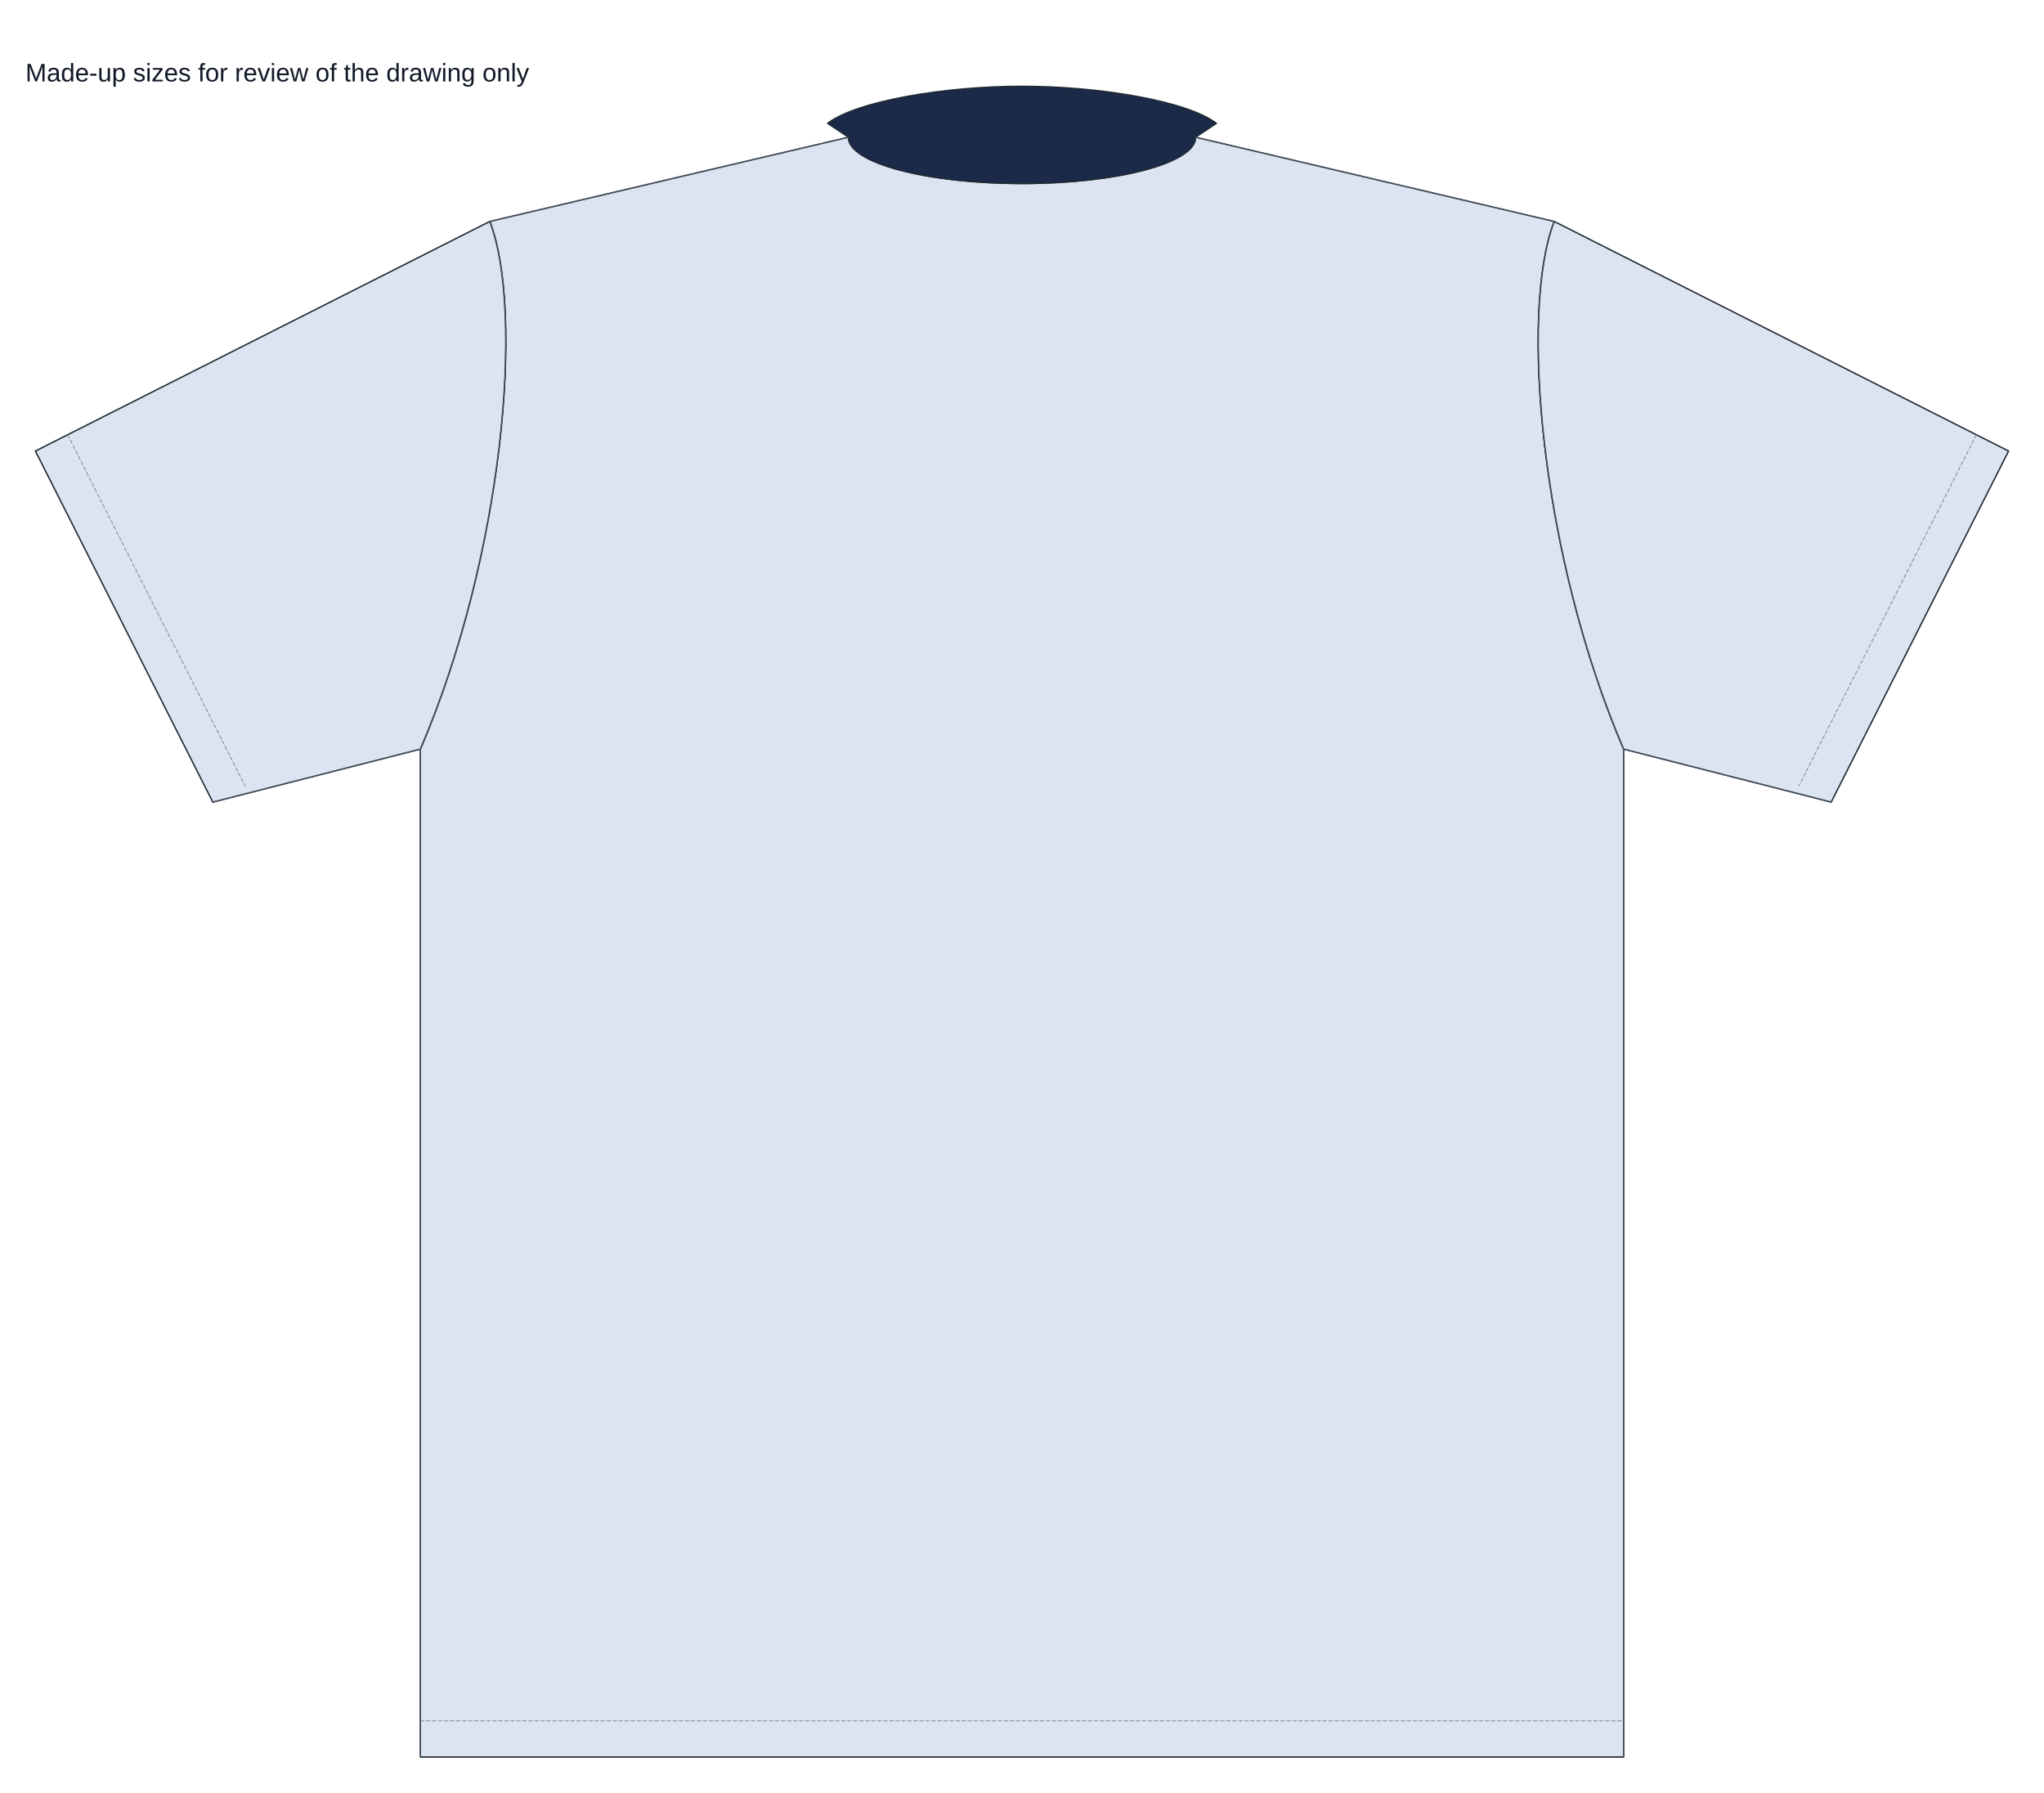
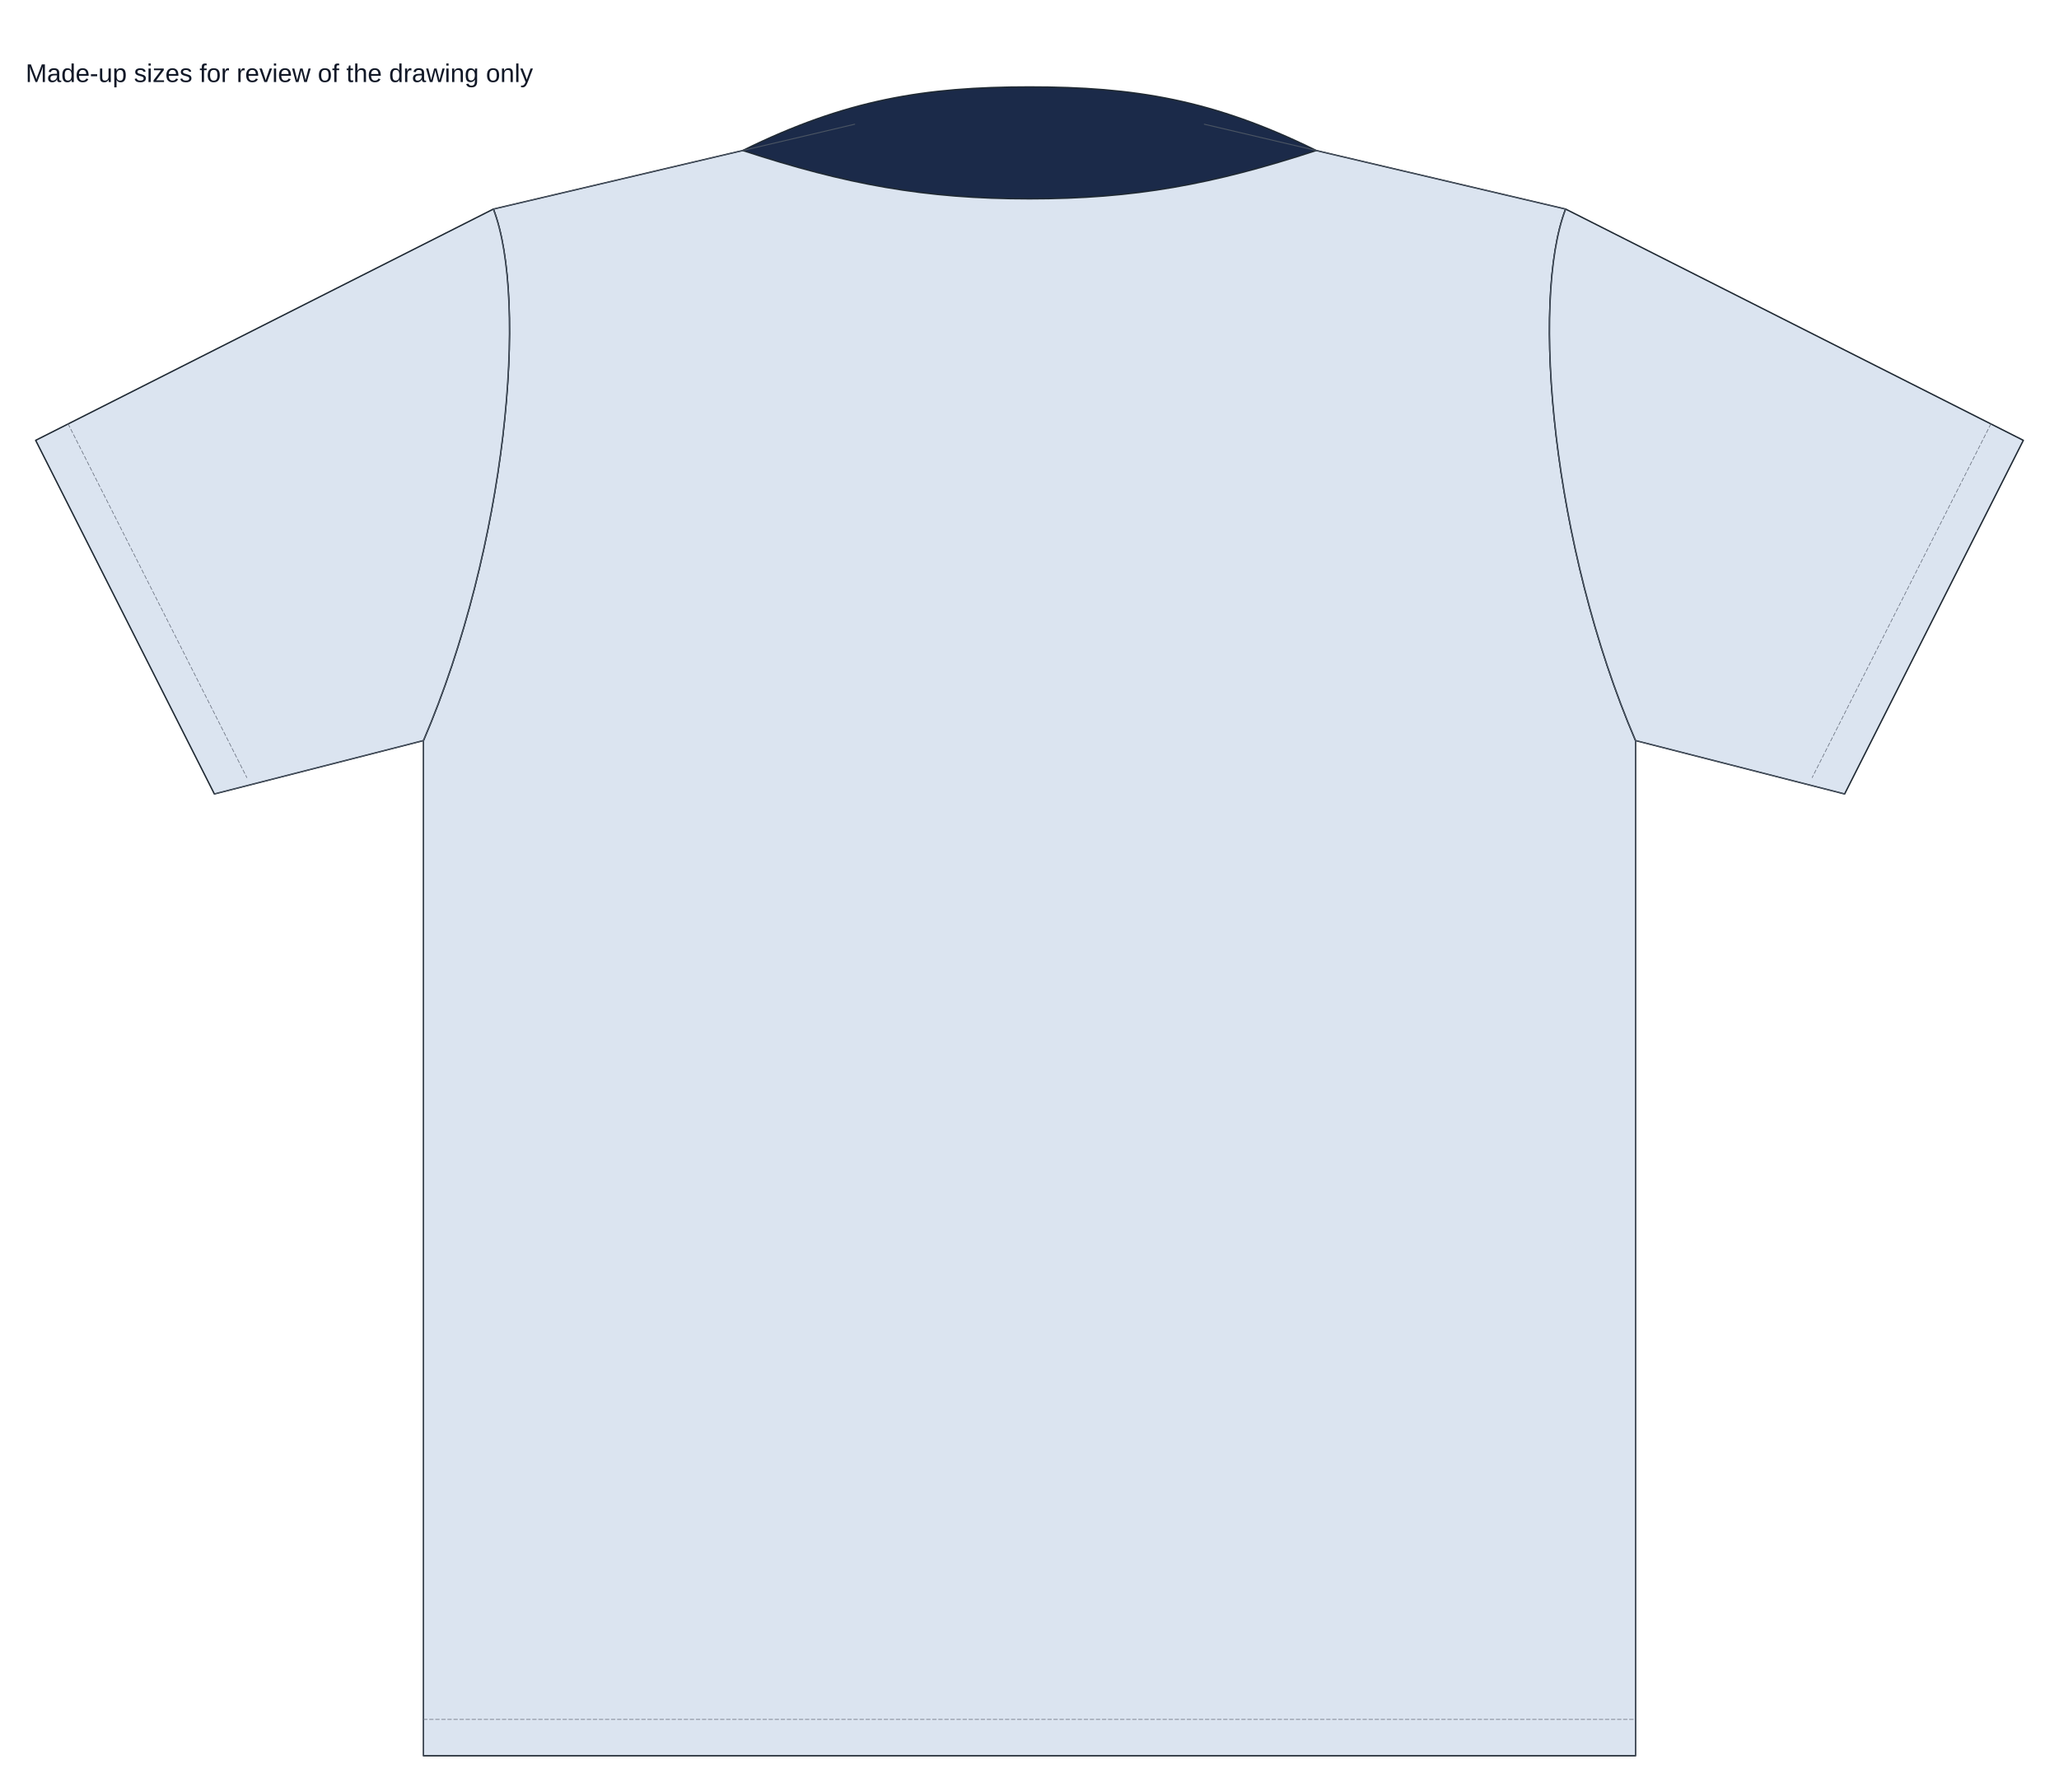
- <svg xmlns="http://www.w3.org/2000/svg" width="883.32mm" height="774.6mm" viewBox="-4416.6 -593 8833.2 7746" role="img">
+ <svg xmlns="http://www.w3.org/2000/svg" width="883.32mm" height="768.6mm" viewBox="-4416.6 -533 8833.2 7686" role="img">
  <g id="layer-panels">
    <path d="M 750 0 L 2300 364 C 2149.5 755 2242.4 1809.9 2600 2644.4 L 2600 7000 L 0 7000 L -2600 7000 L -2600 2644.4 C -2242.4 1809.9 -2149.5 755 -2300 364 L -750 0 C -750 110.5 -414.2 200 0 200 C 414.2 200 750 110.5 750 0 Z" fill="#dbe4f0" stroke="#1f2933" stroke-width="6" stroke-linejoin="round" stroke-linecap="round" data-name="Body back" />
    <path d="M -2300 364 L -4263.6 1356.2 L -3496.9 2873.5 L -2600 2644.4 C -2242.4 1809.9 -2149.5 755 -2300 364 Z" fill="#dbe4f0" stroke="#1f2933" stroke-width="6" stroke-linejoin="round" stroke-linecap="round" data-name="Left sleeve" />
    <path d="M 2300 364 L 4263.6 1356.2 L 3496.9 2873.5 L 2600 2644.4 C 2242.4 1809.9 2149.5 755 2300 364 Z" fill="#dbe4f0" stroke="#1f2933" stroke-width="6" stroke-linejoin="round" stroke-linecap="round" data-name="Right sleeve" />
-     <path d="M 750 0 C 750 110.5 414.2 200 0 200 C -414.2 200 -750 110.5 -750 0 L -840 -60 C -714 -156 -336 -220 0 -220 C 336 -220 714 -156 840 -60 Z" fill="#1b2a49" stroke="#1f2933" stroke-width="6" stroke-linejoin="round" stroke-linecap="round" data-name="Collar" />
+     <path d="M 1230 112.7 C 787.5 257.8 450 320 0 320 C -450 320 -787.5 257.8 -1230 112.7 C -787.5 -105.5 -450 -160 0 -160 C 450 -160 787.5 -105.5 1230 112.7 Z" fill="#1b2a49" stroke="#1f2933" stroke-width="6" stroke-linejoin="round" stroke-linecap="round" data-name="Collar" />
  </g>
  <g id="layer-seams">
    <path d="M 2300 364 C 2149.5 755 2242.4 1809.9 2600 2644.4" fill="none" stroke="#4b5563" stroke-width="4" stroke-linejoin="round" stroke-linecap="round" data-name="Armhole seam, right" />
    <path d="M -2300 364 C -2149.5 755 -2242.4 1809.9 -2600 2644.4" fill="none" stroke="#4b5563" stroke-width="4" stroke-linejoin="round" stroke-linecap="round" data-name="Armhole seam, left" />
    <path d="M 2600 2644.4 L 2600 7000" fill="none" stroke="#4b5563" stroke-width="4" stroke-linejoin="round" stroke-linecap="round" data-name="Side seam, right" />
    <path d="M -2600 2644.4 L -2600 7000" fill="none" stroke="#4b5563" stroke-width="4" stroke-linejoin="round" stroke-linecap="round" data-name="Side seam, left" />
    <path d="M 2600 2644.4 L 3496.9 2873.5" fill="none" stroke="#4b5563" stroke-width="4" stroke-linejoin="round" stroke-linecap="round" data-name="Underarm seam, right" />
    <path d="M -2600 2644.4 L -3496.9 2873.5" fill="none" stroke="#4b5563" stroke-width="4" stroke-linejoin="round" stroke-linecap="round" data-name="Underarm seam, left" />
    <path d="M 750 0 L 2300 364" fill="none" stroke="#4b5563" stroke-width="4" stroke-linejoin="round" stroke-linecap="round" data-name="Shoulder seam, right" />
    <path d="M -750 0 L -2300 364" fill="none" stroke="#4b5563" stroke-width="4" stroke-linejoin="round" stroke-linecap="round" data-name="Shoulder seam, left" />
  </g>
  <g id="layer-stitching">
    <path d="M -2600 6844 L 2600 6844" fill="none" stroke="#6b7280" stroke-width="3" stroke-dasharray="16 10" stroke-linejoin="round" stroke-linecap="round" data-name="Hem stitching" />
    <path d="M 4124.3 1285.8 L 3357.7 2803.1" fill="none" stroke="#6b7280" stroke-width="3" stroke-dasharray="16 10" stroke-linejoin="round" stroke-linecap="round" data-name="Sleeve hem stitching, right" />
    <path d="M -4124.3 1285.8 L -3357.7 2803.1" fill="none" stroke="#6b7280" stroke-width="3" stroke-dasharray="16 10" stroke-linejoin="round" stroke-linecap="round" data-name="Sleeve hem stitching, left" />
  </g>
  <g id="layer-details" />
  <g id="layer-artwork" />
  <g id="layer-note">
-     <text x="-4306.6" y="-241" font-size="110" text-anchor="start" fill="#111827" font-family="Geist, Arial, Helvetica, sans-serif">Made-up sizes for review of the drawing only</text>
+     <text x="-4306.6" y="-181" font-size="110" text-anchor="start" fill="#111827" font-family="Geist, Arial, Helvetica, sans-serif">Made-up sizes for review of the drawing only</text>
  </g>
</svg>
